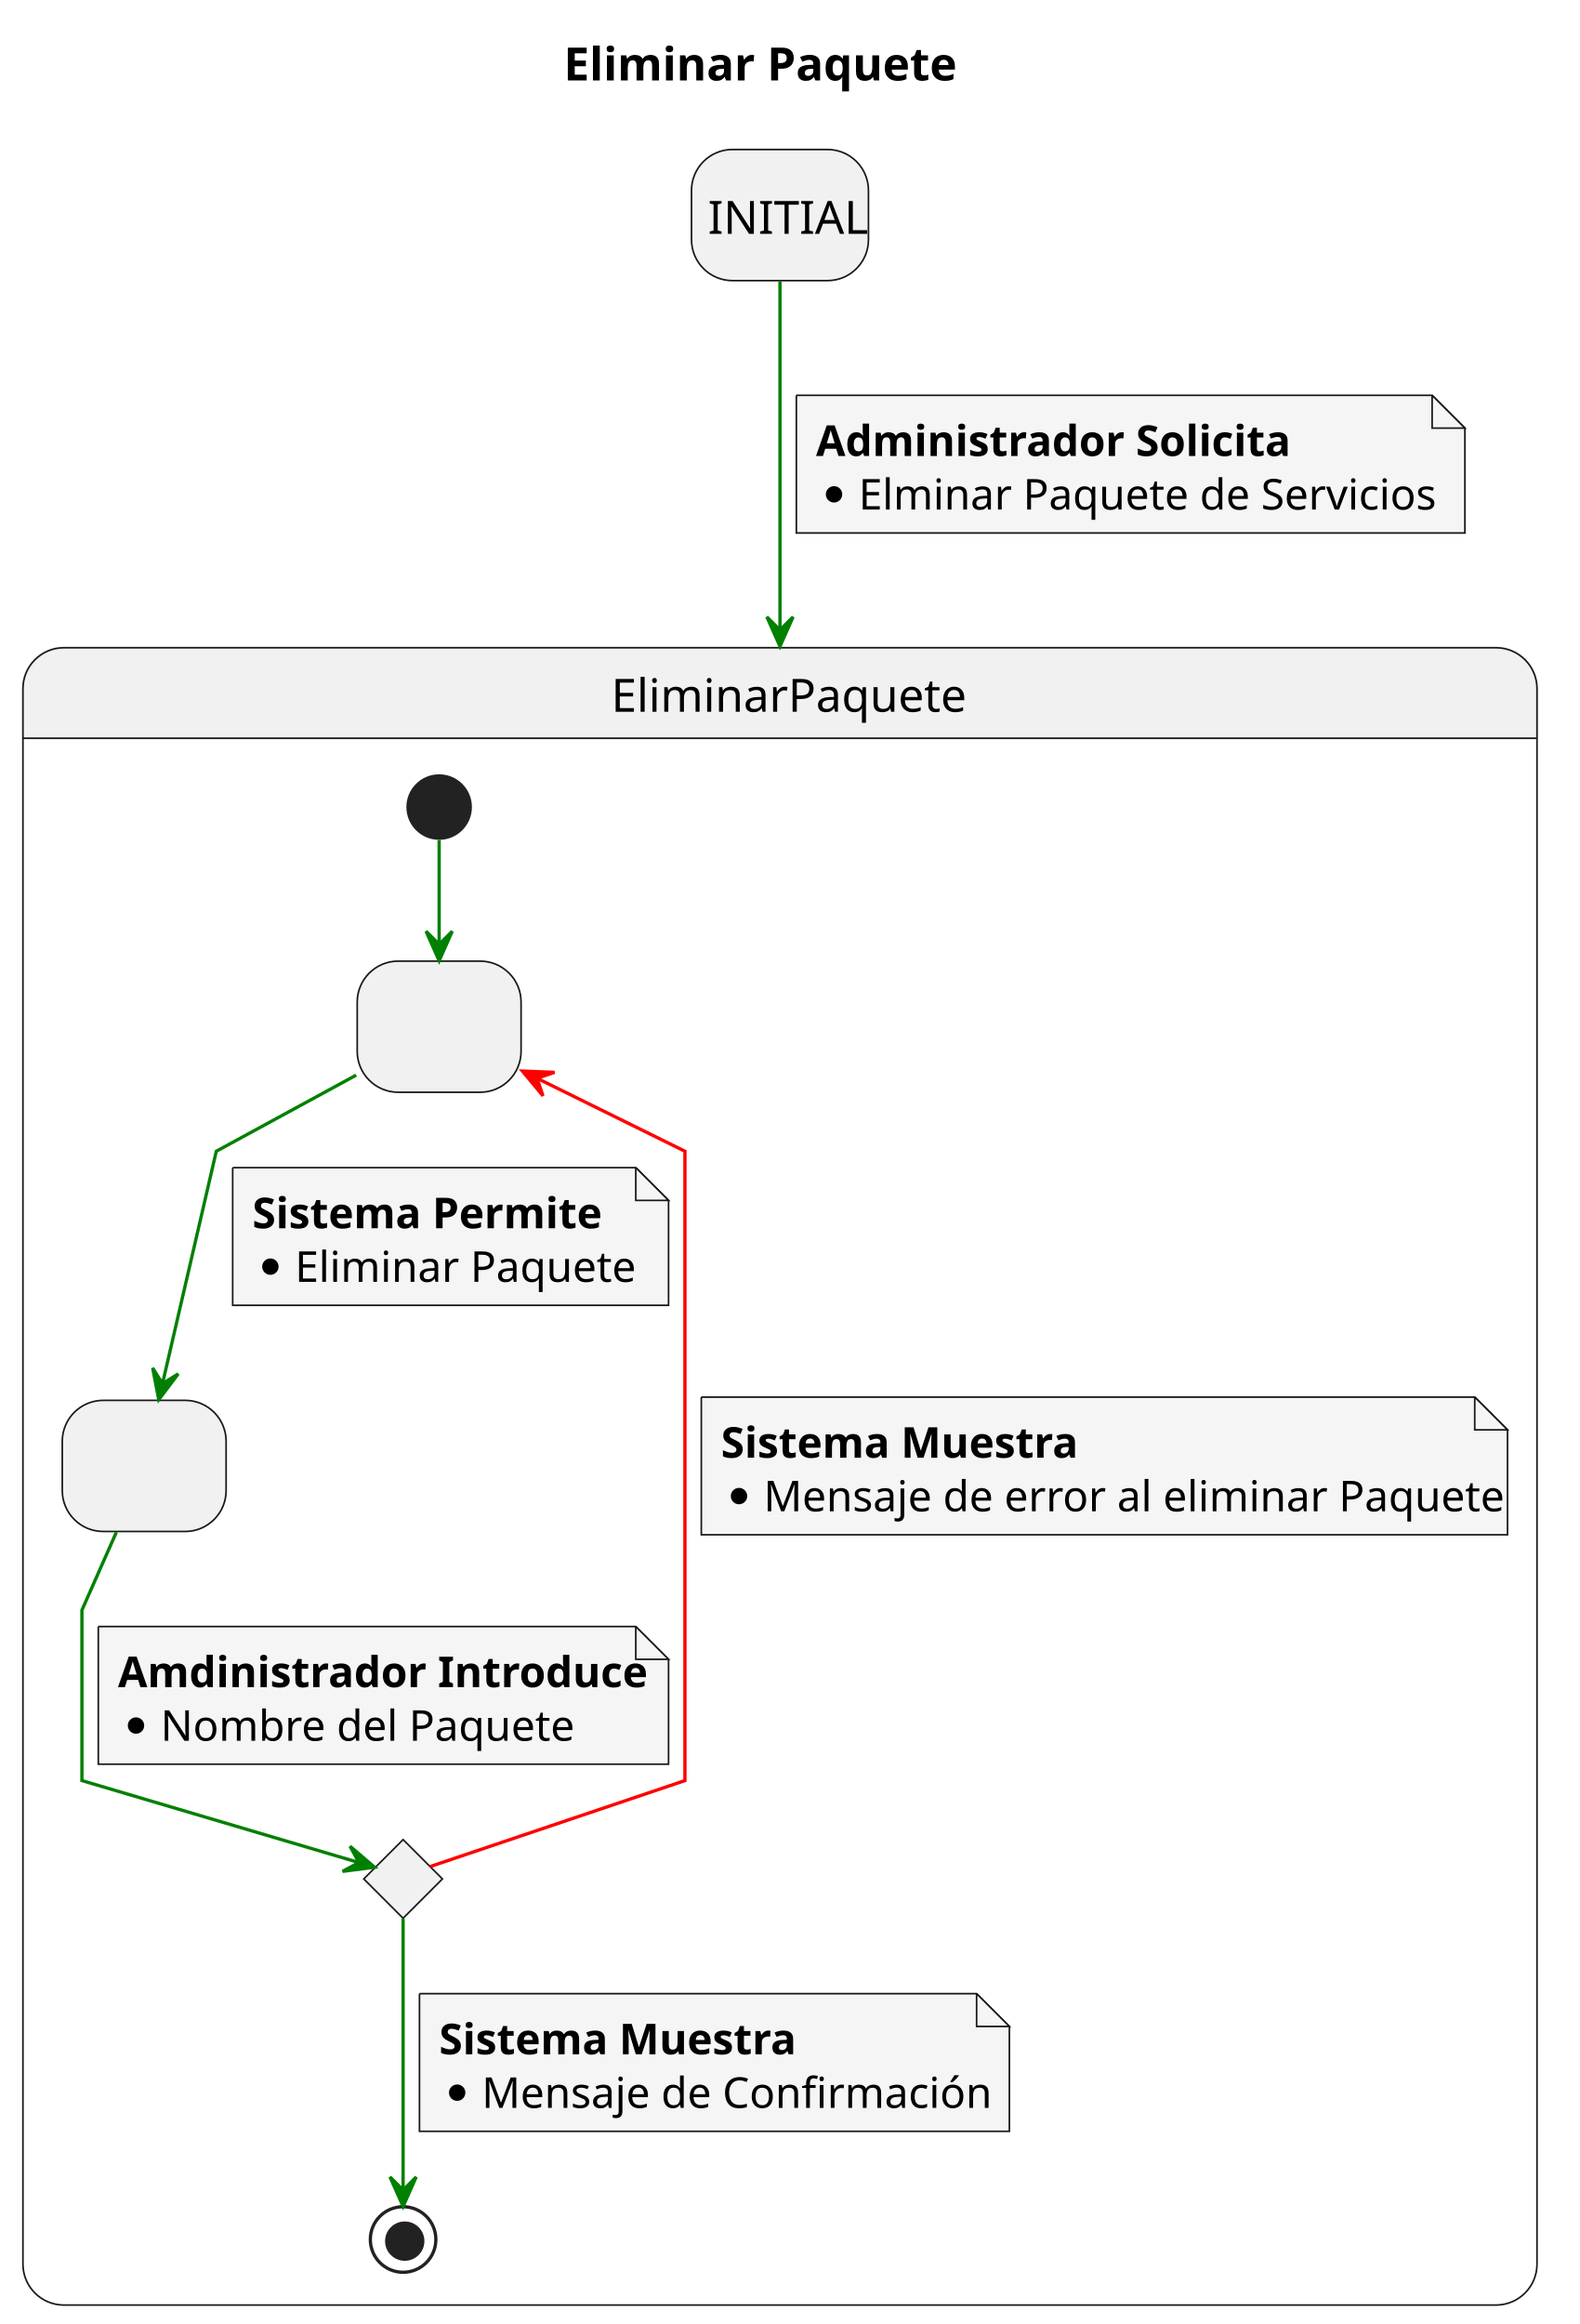
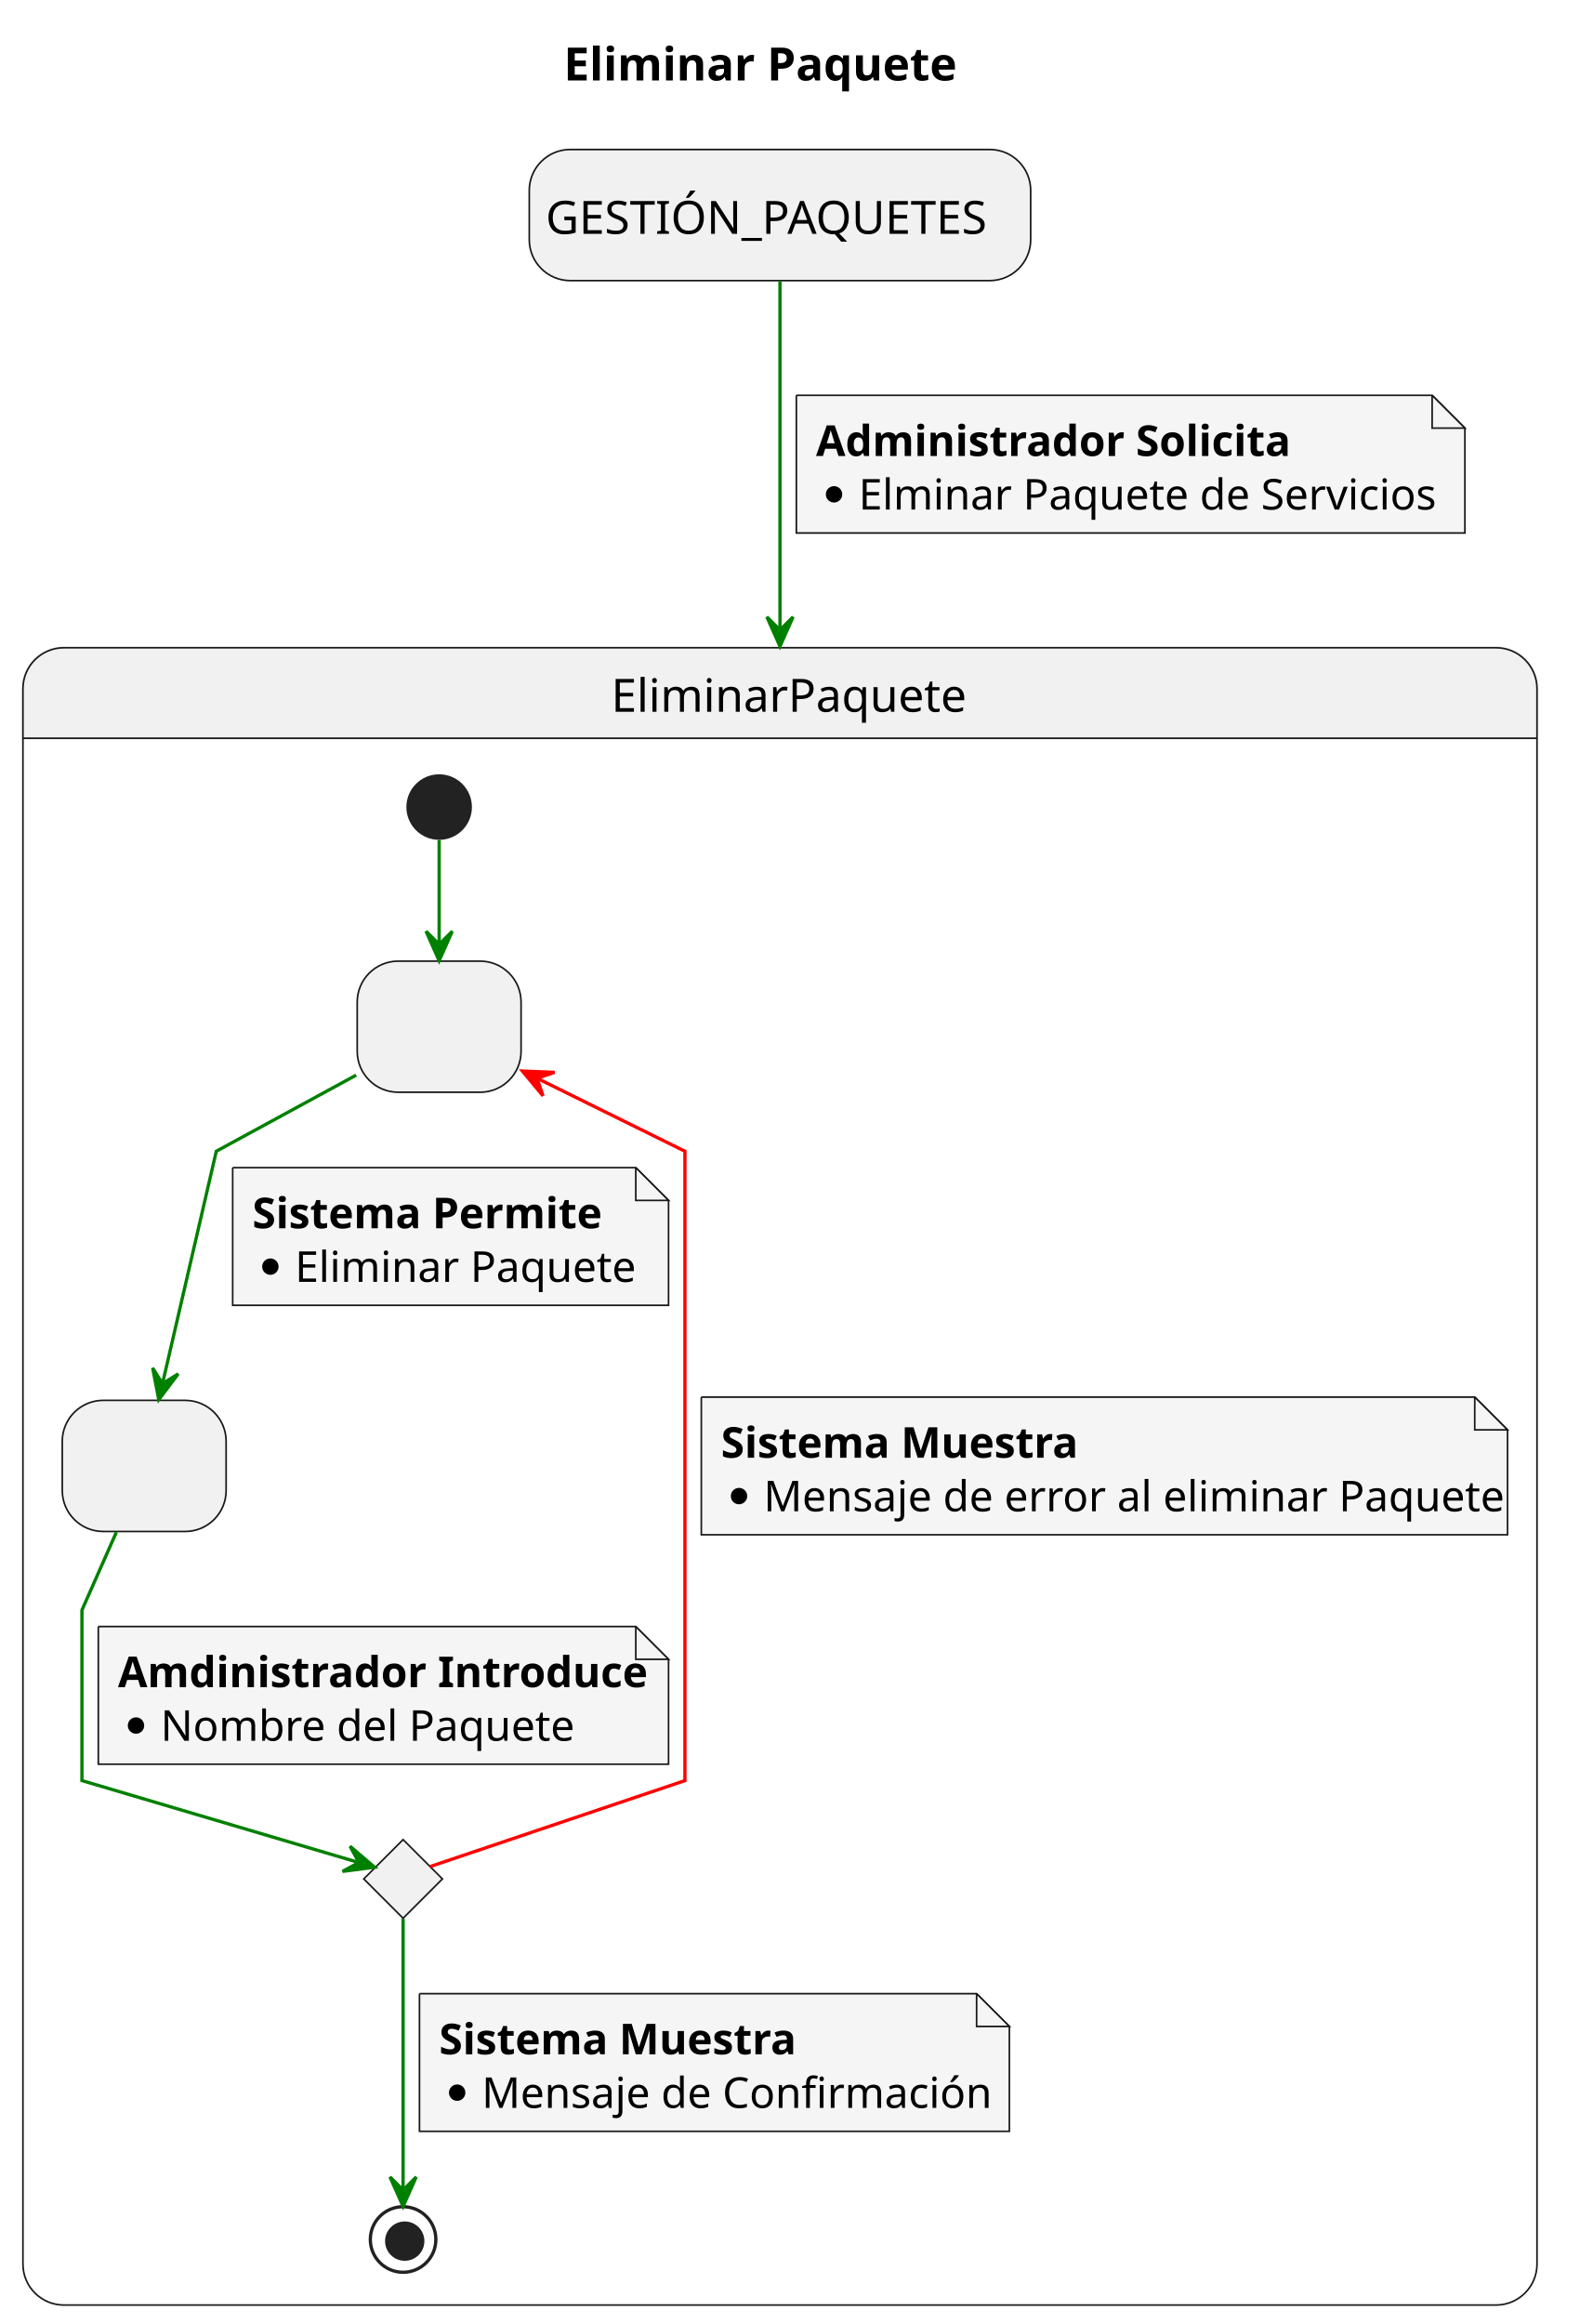
<svg xmlns="http://www.w3.org/2000/svg" contentStyleType="text/css" height="709px" preserveAspectRatio="none" style="width:482px;height:709px;background:#FFFFFF;" version="1.1" viewBox="0 0 482 709" width="482px" zoomAndPan="magnify">
  <defs />
  <g>
    <rect fill="none" height="27.609" id="_title" style="stroke:none;stroke-width:1.0;" width="128" x="167" y="5" />
    <text fill="#000000" font-family="sans-serif" font-size="14" font-weight="bold" lengthAdjust="spacing" textLength="118" x="172" y="24.533">Eliminar Paquete</text>
-     <rect fill="#F1F1F1" height="40" rx="12.5" ry="12.5" style="stroke:#181818;stroke-width:0.5;" width="54" x="211" y="45.609" />
-     <text fill="#000000" font-family="sans-serif" font-size="14" lengthAdjust="spacing" textLength="44" x="216" y="71.338">INITIAL</text>
+     <rect fill="#F1F1F1" height="40" rx="12.5" ry="12.5" style="stroke:#181818;stroke-width:0.5;" width="153" x="161.5" y="45.609" />
+     <text fill="#000000" font-family="sans-serif" font-size="14" lengthAdjust="spacing" textLength="143" x="166.5" y="71.338">GESTIÓN_PAQUETES</text>
    <path d="M19.5,197.609 L456.5,197.609 A12.5,12.5 0 0 1 469,210.109 L469,225.219 L7,225.219 L7,210.109 A12.5,12.5 0 0 1 19.5,197.609 " fill="#F1F1F1" style="stroke:#F1F1F1;stroke-width:1.0;" />
    <rect fill="none" height="505.609" rx="12.5" ry="12.5" style="stroke:#181818;stroke-width:0.5;" width="462" x="7" y="197.609" />
    <line style="stroke:#181818;stroke-width:0.5;" x1="7" x2="469" y1="225.219" y2="225.219" />
    <text fill="#000000" font-family="sans-serif" font-size="14" lengthAdjust="spacing" textLength="103" x="186.5" y="217.143">EliminarPaquete</text>
    <rect fill="#F1F1F1" height="40" rx="12.5" ry="12.5" style="stroke:#181818;stroke-width:0.5;" width="50" x="109" y="293.219" />
    <text fill="#000000" font-family="sans-serif" font-size="14" lengthAdjust="spacing" textLength="4" x="132" y="318.947"> </text>
    <rect fill="#F1F1F1" height="40" rx="12.5" ry="12.5" style="stroke:#181818;stroke-width:0.5;" width="50" x="19" y="427.219" />
    <text fill="#000000" font-family="sans-serif" font-size="14" lengthAdjust="spacing" textLength="4" x="42" y="452.947"> </text>
    <g id="elem_4">
      <polygon fill="#F1F1F1" points="123,561.219,135,573.219,123,585.219,111,573.219,123,561.219" style="stroke:#181818;stroke-width:0.5;" />
    </g>
    <ellipse cx="134" cy="246.219" fill="#222222" rx="10" ry="10" style="stroke:none;stroke-width:1.0;" />
    <ellipse cx="123" cy="683.219" fill="none" rx="10" ry="10" style="stroke:#222222;stroke-width:1.0;" />
    <ellipse cx="123.5" cy="683.719" fill="#222222" rx="6" ry="6" style="stroke:none;stroke-width:1.0;" />
    <g id="link_*start*EliminarPaquete_2">
      <path d="M134,256.259 C134,264.409 134,276.779 134,287.819 " fill="none" id="*start*EliminarPaquete-to-2" style="stroke:#008000;stroke-width:1.0;" />
      <polygon fill="#008000" points="134,293.109,138,284.109,134,288.109,130,284.109,134,293.109" style="stroke:#008000;stroke-width:1.0;" />
    </g>
    <g id="link_2_3">
      <path d="M108.68,327.999 C89.35,338.519 66,351.219 66,351.219 C66,351.219 56.15,393.769 49.63,421.919 " fill="none" id="2-to-3" style="stroke:#008000;stroke-width:1.0;" />
      <polygon fill="#008000" points="48.45,426.999,54.378,419.134,49.578,422.128,46.584,417.328,48.45,426.999" style="stroke:#008000;stroke-width:1.0;" />
      <path d="M71,356.219 L71,398.219 L204,398.219 L204,366.219 L194,356.219 L71,356.219 " fill="#F5F5F5" style="stroke:#181818;stroke-width:0.5;" />
      <path d="M194,356.219 L194,366.219 L204,366.219 L194,356.219 " fill="#F5F5F5" style="stroke:#181818;stroke-width:0.5;" />
      <text fill="#000000" font-family="sans-serif" font-size="13" font-weight="bold" lengthAdjust="spacing" textLength="105" x="77" y="374.714">Sistema Permite</text>
      <ellipse cx="82.5" cy="386.422" fill="#000000" rx="2.5" ry="2.5" style="stroke:#000000;stroke-width:0.0;" />
      <text fill="#000000" font-family="sans-serif" font-size="13" lengthAdjust="spacing" textLength="99" x="90" y="391.065">Eliminar Paquete</text>
    </g>
    <g id="link_3_4">
      <path d="M35.5,467.459 C30.44,478.909 25,491.219 25,491.219 C25,491.219 25,543.219 25,543.219 C25,543.219 82.41,560.209 109.35,568.179 " fill="none" id="3-to-4" style="stroke:#008000;stroke-width:1.0;" />
      <polygon fill="#008000" points="114.3,569.649,106.815,563.248,109.508,568.222,104.533,570.915,114.3,569.649" style="stroke:#008000;stroke-width:1.0;" />
      <path d="M30,496.219 L30,538.219 L204,538.219 L204,506.219 L194,496.219 L30,496.219 " fill="#F5F5F5" style="stroke:#181818;stroke-width:0.5;" />
      <path d="M194,496.219 L194,506.219 L204,506.219 L194,496.219 " fill="#F5F5F5" style="stroke:#181818;stroke-width:0.5;" />
      <text fill="#000000" font-family="sans-serif" font-size="13" font-weight="bold" lengthAdjust="spacing" textLength="153" x="36" y="514.714">Amdinistrador Introduce</text>
      <ellipse cx="41.5" cy="526.422" fill="#000000" rx="2.5" ry="2.5" style="stroke:#000000;stroke-width:0.0;" />
      <text fill="#000000" font-family="sans-serif" font-size="13" lengthAdjust="spacing" textLength="118" x="49" y="531.065">Nombre del Paquete</text>
    </g>
    <g id="link_4_*end*EliminarPaquete">
      <path d="M123,585.369 C123,605.149 123,646.309 123,668.059 " fill="none" id="4-to-*end*EliminarPaquete" style="stroke:#008000;stroke-width:1.0;" />
      <polygon fill="#008000" points="123,673.139,127,664.139,123,668.139,119,664.139,123,673.139" style="stroke:#008000;stroke-width:1.0;" />
      <path d="M128,608.219 L128,650.219 L308,650.219 L308,618.219 L298,608.219 L128,608.219 " fill="#F5F5F5" style="stroke:#181818;stroke-width:0.5;" />
      <path d="M298,608.219 L298,618.219 L308,618.219 L298,608.219 " fill="#F5F5F5" style="stroke:#181818;stroke-width:0.5;" />
      <text fill="#000000" font-family="sans-serif" font-size="13" font-weight="bold" lengthAdjust="spacing" textLength="105" x="134" y="626.714">Sistema Muestra</text>
      <ellipse cx="139.5" cy="638.422" fill="#000000" rx="2.5" ry="2.5" style="stroke:#000000;stroke-width:0.0;" />
      <text fill="#000000" font-family="sans-serif" font-size="13" lengthAdjust="spacing" textLength="146" x="147" y="643.065">Mensaje de Confirmación</text>
    </g>
    <g id="link_4_2">
      <path d="M131.25,569.439 C152.77,562.179 209,543.219 209,543.219 C209,543.219 209,351.219 209,351.219 C209,351.219 184.93,339.339 164.06,329.049 " fill="none" id="4-to-2" style="stroke:#FF0000;stroke-width:1.0;" />
      <polygon fill="#FF0000" points="159.39,326.749,165.69,334.319,163.874,328.962,169.231,327.146,159.39,326.749" style="stroke:#FF0000;stroke-width:1.0;" />
      <path d="M214,426.219 L214,468.219 L460,468.219 L460,436.219 L450,426.219 L214,426.219 " fill="#F5F5F5" style="stroke:#181818;stroke-width:0.5;" />
      <path d="M450,426.219 L450,436.219 L460,436.219 L450,426.219 " fill="#F5F5F5" style="stroke:#181818;stroke-width:0.5;" />
      <text fill="#000000" font-family="sans-serif" font-size="13" font-weight="bold" lengthAdjust="spacing" textLength="105" x="220" y="444.714">Sistema Muestra</text>
      <ellipse cx="225.5" cy="456.422" fill="#000000" rx="2.5" ry="2.5" style="stroke:#000000;stroke-width:0.0;" />
      <text fill="#000000" font-family="sans-serif" font-size="13" lengthAdjust="spacing" textLength="212" x="233" y="461.065">Mensaje de error al eliminar Paquete</text>
    </g>
    <g id="link_startState_EliminarPaquete">
      <path d="M238,85.869 C238,108.069 238,147.299 238,192.009 " fill="none" id="startState-to-EliminarPaquete" style="stroke:#008000;stroke-width:1.0;" />
      <polygon fill="#008000" points="238,197.199,242,188.199,238,192.199,234,188.199,238,197.199" style="stroke:#008000;stroke-width:1.0;" />
      <path d="M243,120.609 L243,162.609 L447,162.609 L447,130.609 L437,120.609 L243,120.609 " fill="#F5F5F5" style="stroke:#181818;stroke-width:0.5;" />
      <path d="M437,120.609 L437,130.609 L447,130.609 L437,120.609 " fill="#F5F5F5" style="stroke:#181818;stroke-width:0.5;" />
      <text fill="#000000" font-family="sans-serif" font-size="13" font-weight="bold" lengthAdjust="spacing" textLength="141" x="249" y="139.105">Administrador Solicita</text>
      <ellipse cx="254.5" cy="150.812" fill="#000000" rx="2.5" ry="2.5" style="stroke:#000000;stroke-width:0.0;" />
      <text fill="#000000" font-family="sans-serif" font-size="13" lengthAdjust="spacing" textLength="170" x="262" y="155.456">Elminar Paquete de Servicios</text>
    </g>
  </g>
</svg>
